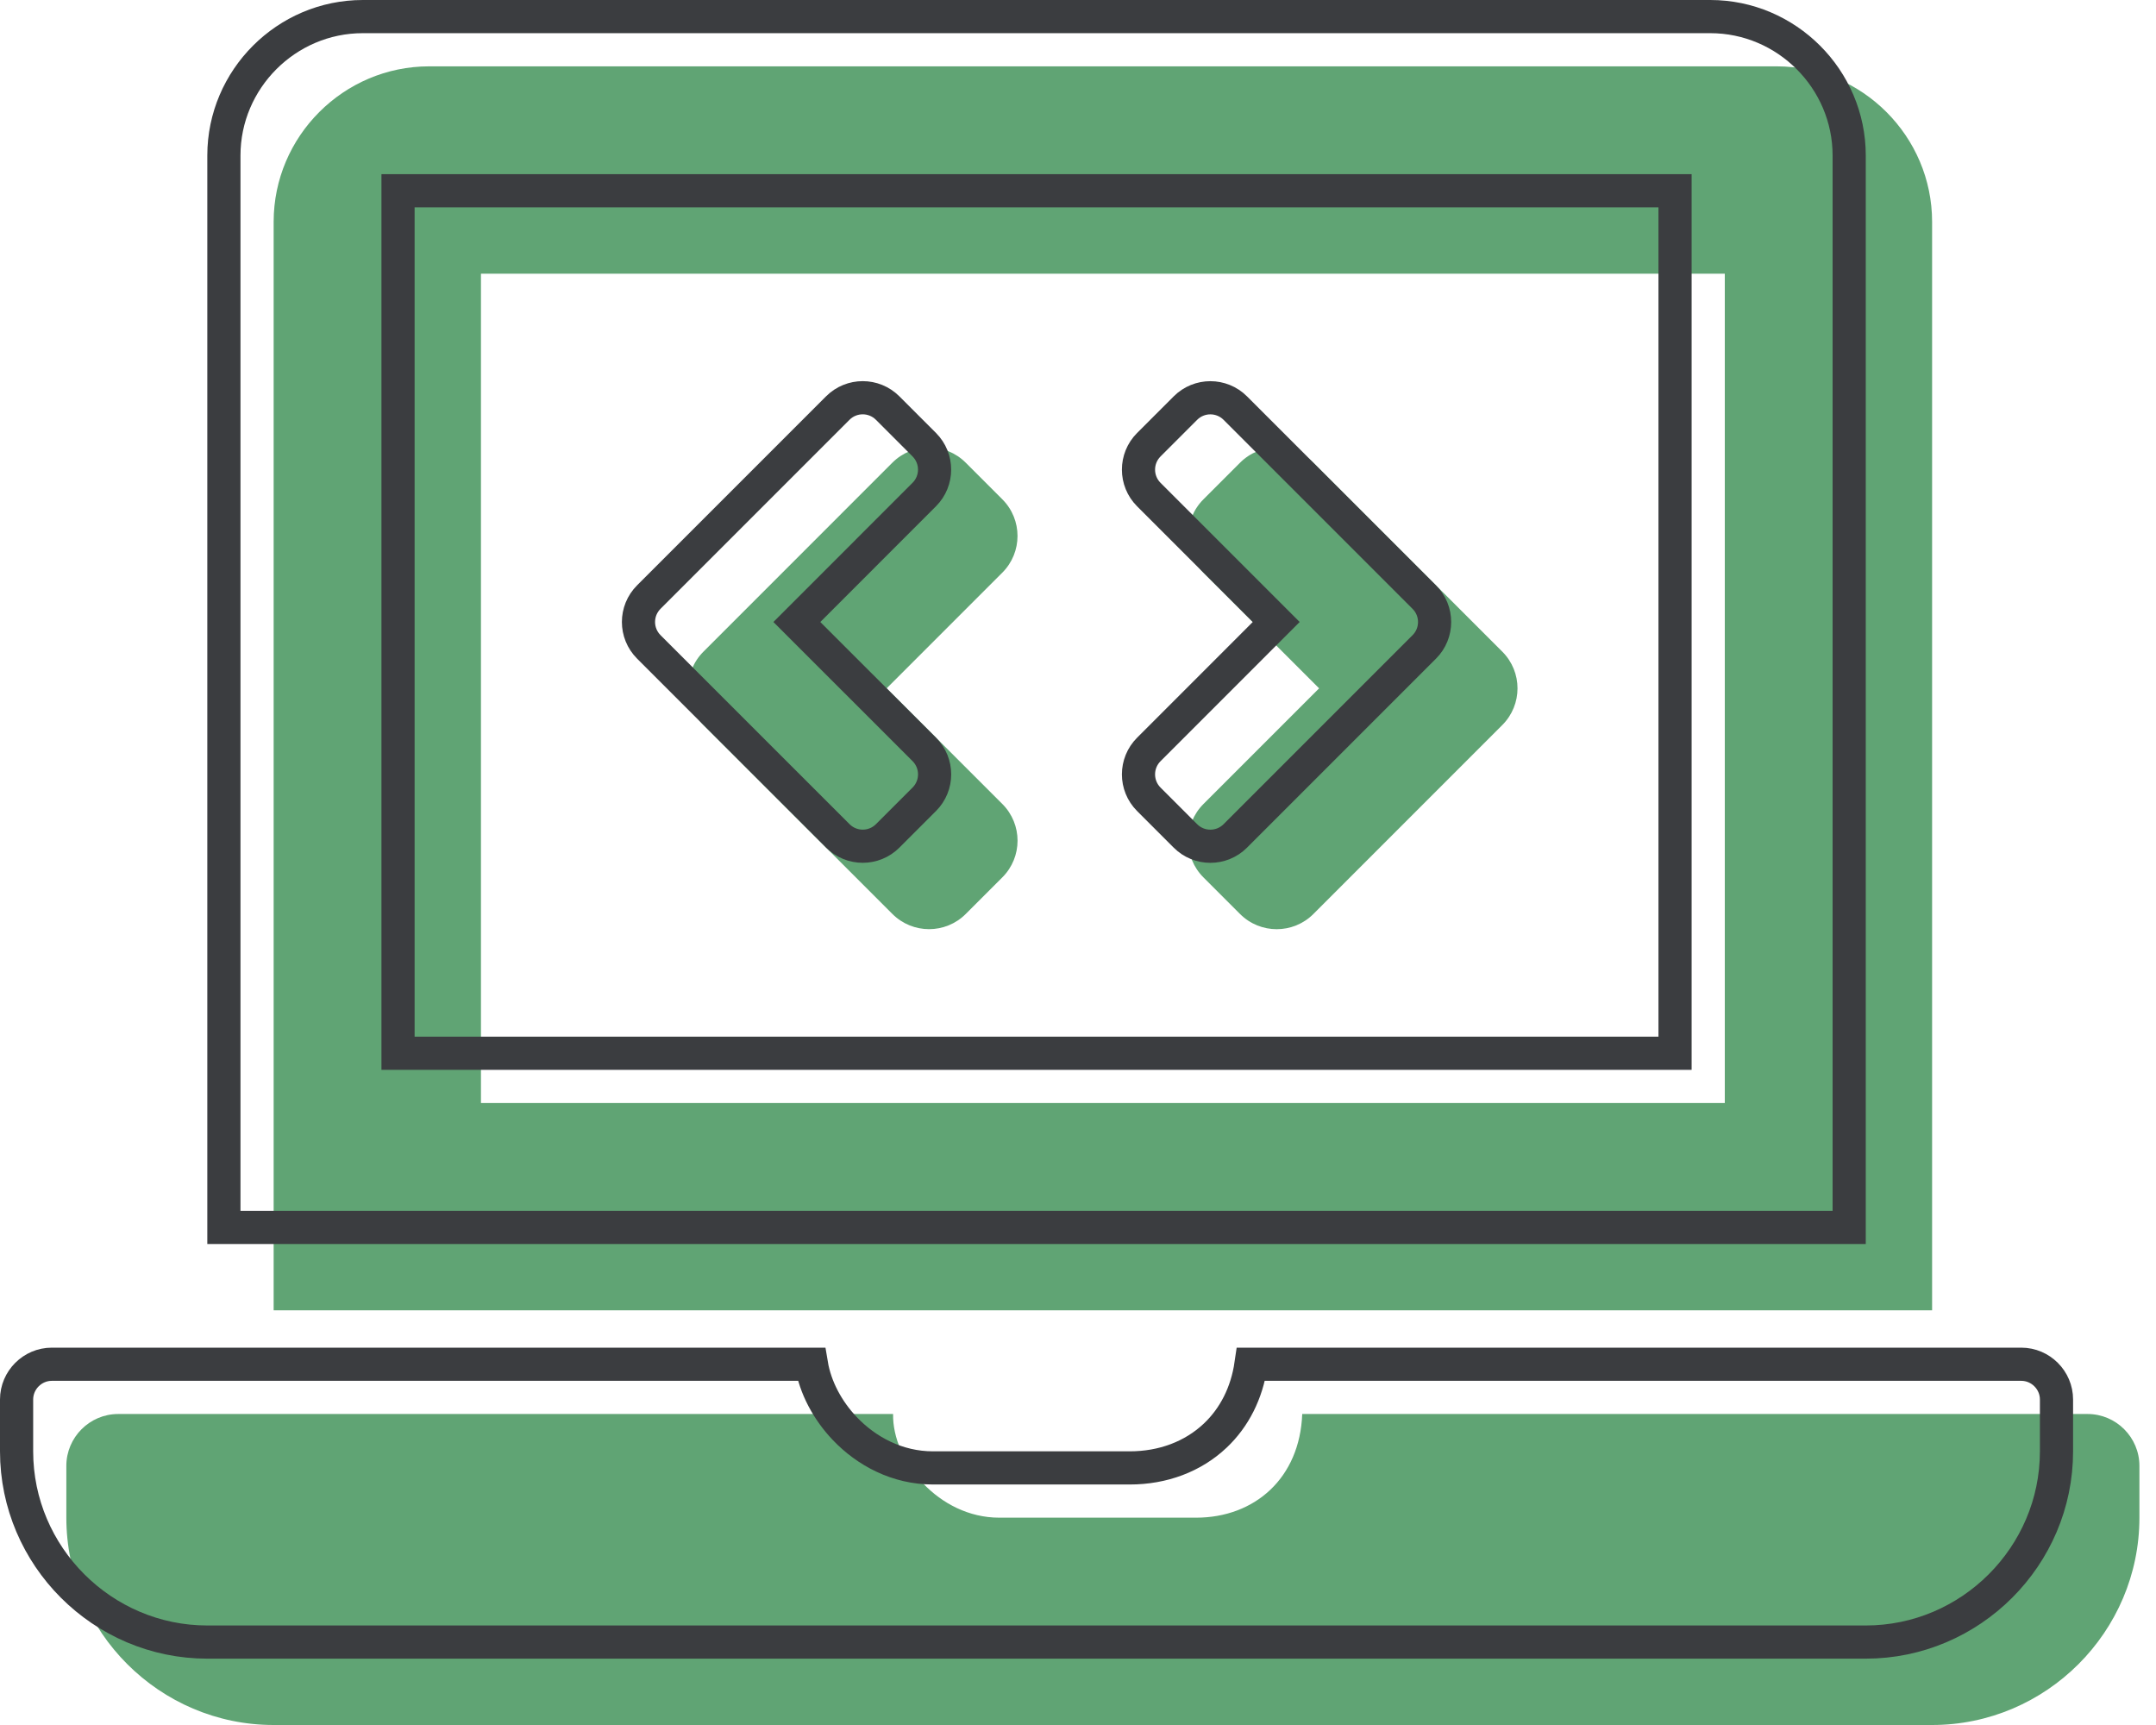
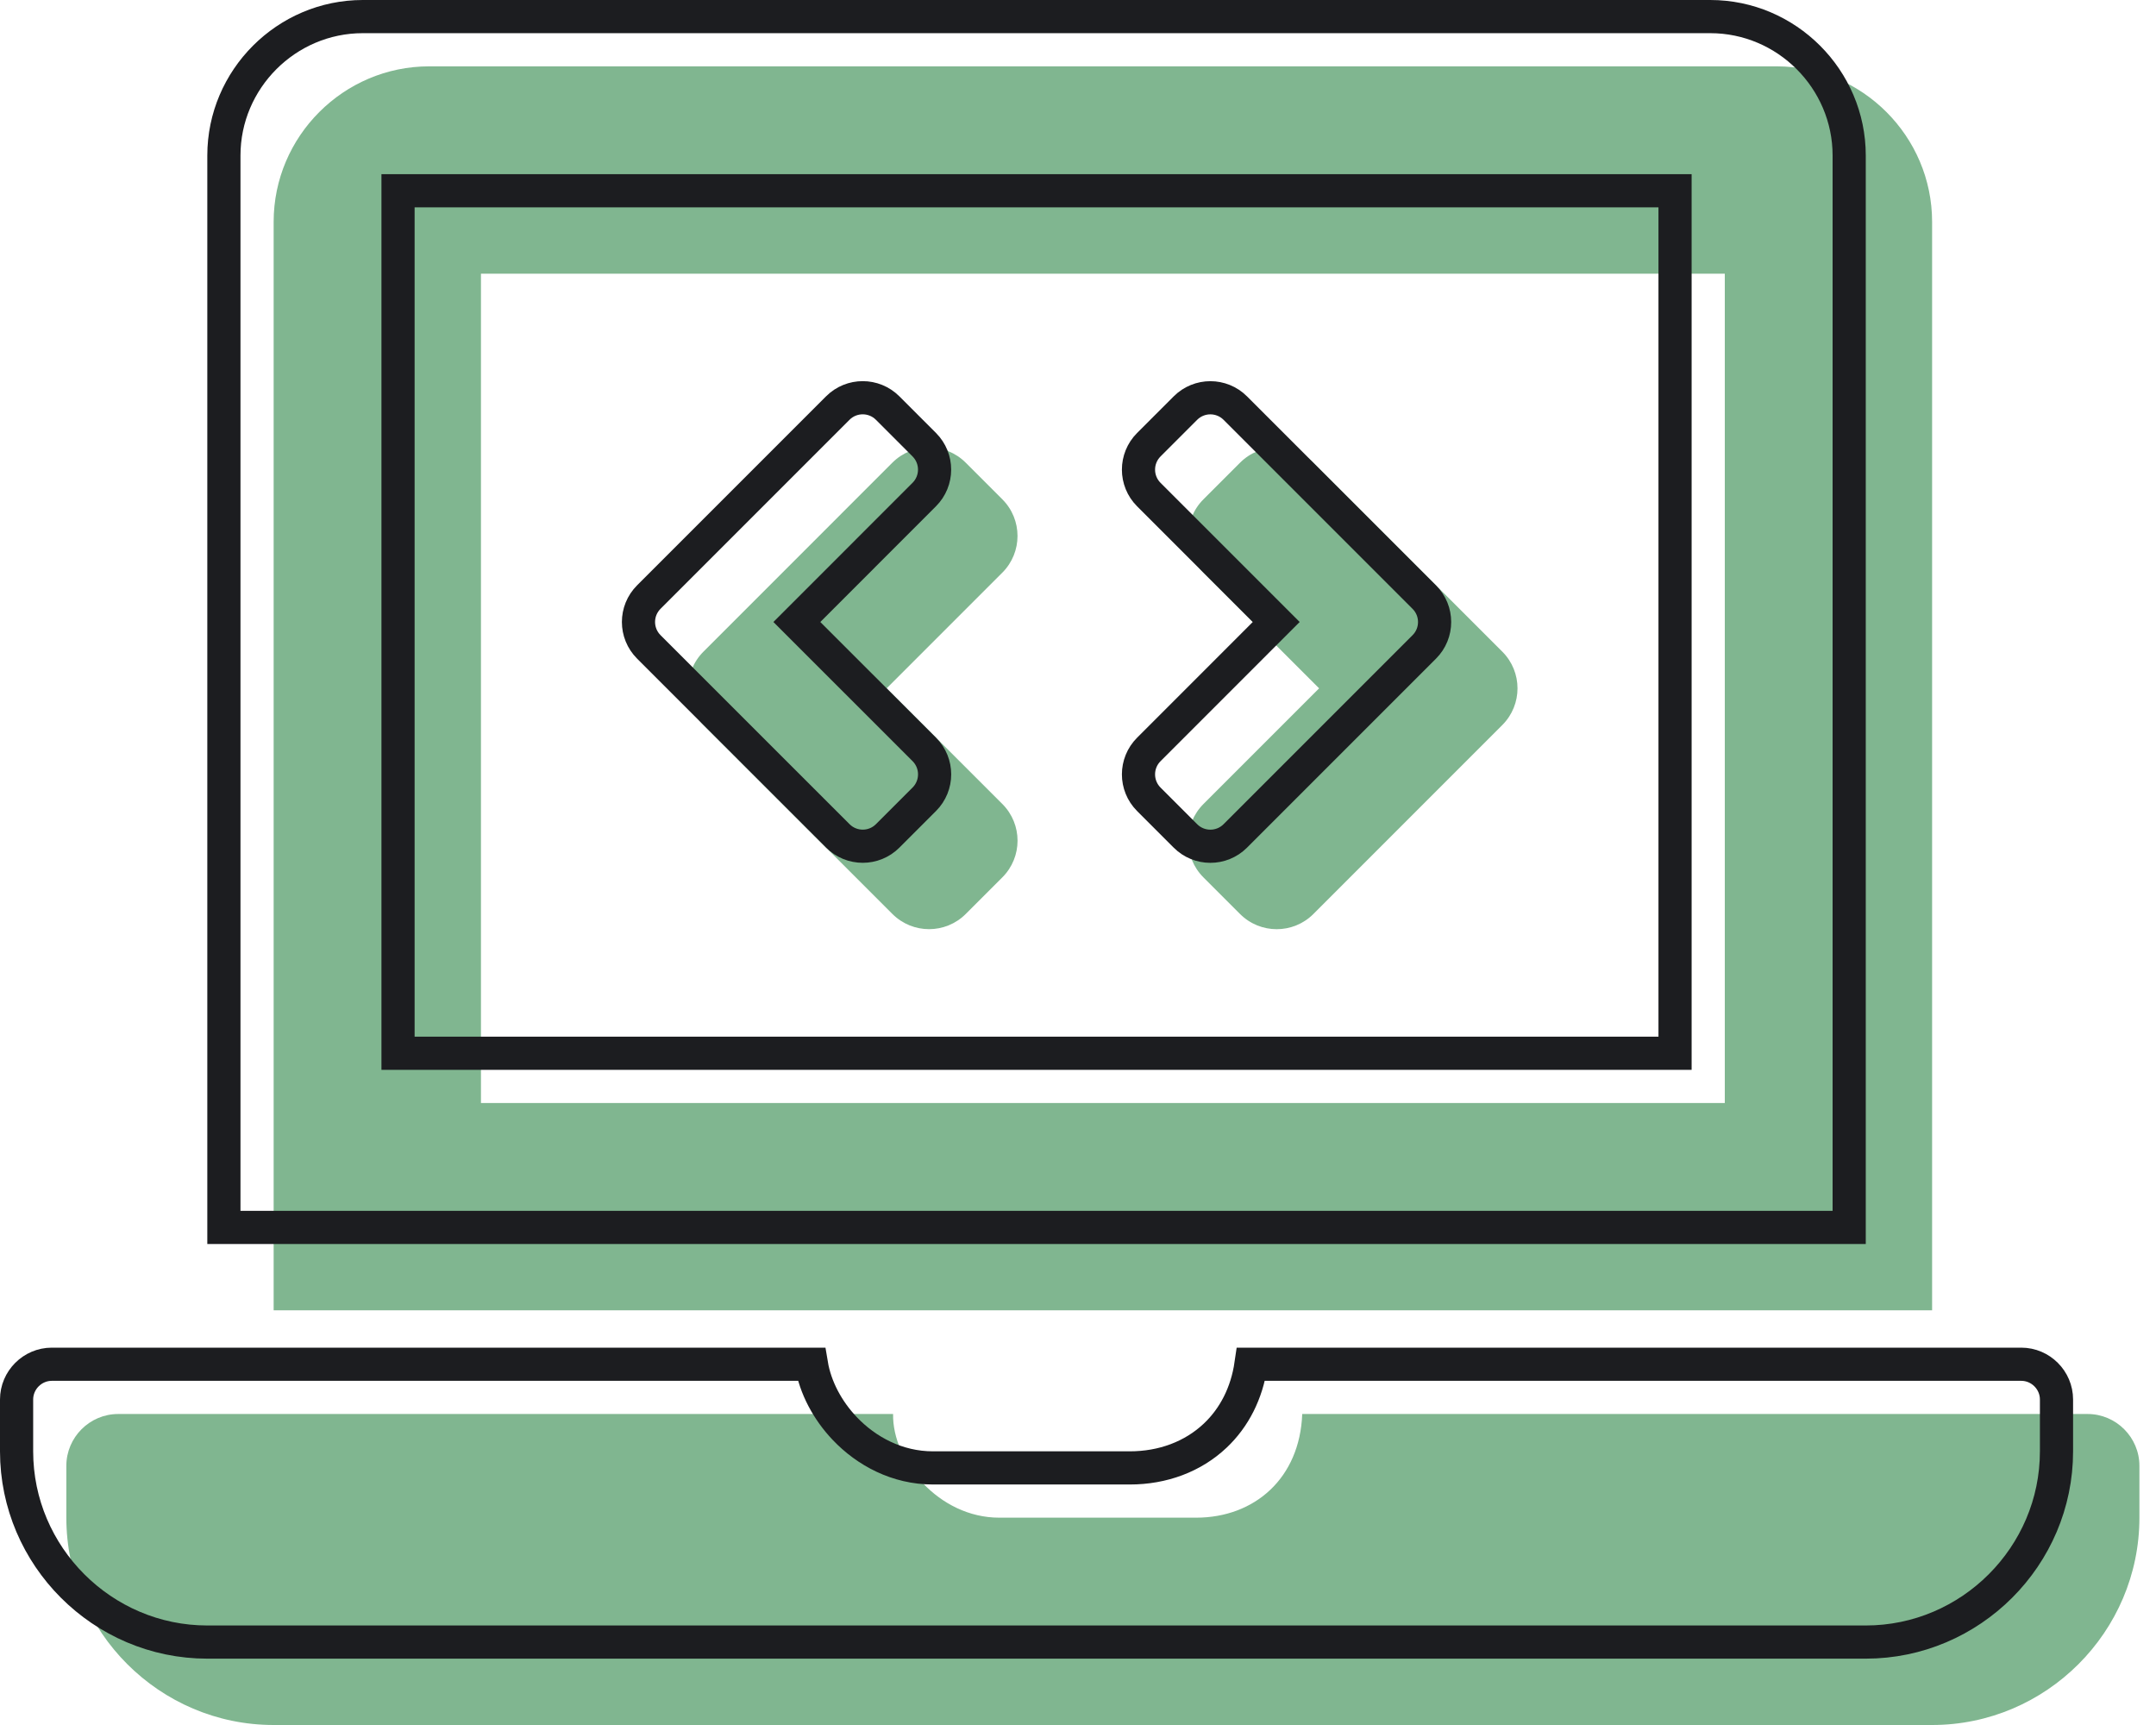
<svg xmlns="http://www.w3.org/2000/svg" width="65" height="52" viewBox="0 0 65 52" fill="none">
-   <path d="M26.905 27.552C27.516 28.162 28.505 28.162 29.115 27.552L30.22 26.447C30.83 25.837 30.83 24.848 30.22 24.237L26.731 20.75L30.219 17.262C30.829 16.651 30.829 15.662 30.219 15.052L29.114 13.947C28.504 13.337 27.515 13.337 26.904 13.947L21.207 19.645C20.597 20.255 20.597 21.244 21.207 21.855L26.905 27.552ZM36.281 26.448L37.386 27.553C37.996 28.163 38.985 28.163 39.596 27.553L45.293 21.855C45.903 21.245 45.903 20.256 45.293 19.645L39.596 13.948C38.985 13.338 37.996 13.338 37.386 13.948L36.281 15.053C35.671 15.663 35.671 16.652 36.281 17.263L39.769 20.75L36.281 24.238C35.671 24.849 35.671 25.838 36.281 26.448ZM62.938 42.625H39.26C39.188 44.56 37.823 45.75 36.062 45.75H30.125C28.3 45.75 26.9 44.044 26.925 42.625H3.562C2.703 42.625 2 43.328 2 44.188V45.75C2 49.188 4.812 52 8.25 52H58.25C61.688 52 64.5 49.188 64.5 45.75V44.188C64.5 43.328 63.797 42.625 62.938 42.625ZM58.25 6.688C58.25 4.109 56.141 2 53.562 2H12.938C10.359 2 8.25 4.109 8.25 6.688V39.5H58.25V6.688ZM52 33.25H14.5V8.25H52V33.25Z" fill="#60A474" />
-   <path d="M25.259 25.198L25.259 25.198L19.561 19.501C19.561 19.501 19.561 19.501 19.561 19.501C19.145 19.086 19.145 18.413 19.561 17.998L25.258 12.301C25.673 11.886 26.346 11.886 26.761 12.301L27.865 13.405C28.28 13.82 28.28 14.493 27.865 14.908L27.865 14.908L24.378 18.396L24.024 18.75L24.378 19.104L27.866 22.591C27.866 22.591 27.866 22.591 27.866 22.591C28.281 23.006 28.281 23.679 27.866 24.094L26.762 25.198C26.347 25.613 25.674 25.613 25.259 25.198ZM38.122 19.104L38.476 18.75L38.122 18.396L34.635 14.909C34.22 14.494 34.22 13.821 34.635 13.406L35.739 12.302C36.154 11.887 36.827 11.887 37.242 12.302L42.939 17.999C43.355 18.414 43.355 19.087 42.939 19.502L37.242 25.199C36.827 25.614 36.154 25.614 35.739 25.199L34.635 24.095C34.22 23.68 34.22 23.007 34.635 22.592L34.635 22.592L38.122 19.104ZM50 31.75H50.5V31.25V6.25V5.75H50H12.5H12V6.25V31.25V31.75H12.5H50ZM1.562 41.125H24.463C24.58 41.827 24.949 42.518 25.469 43.064C26.121 43.749 27.052 44.25 28.125 44.25H34.062C35.057 44.25 35.965 43.912 36.638 43.276C37.21 42.735 37.589 41.998 37.716 41.125H60.938C61.521 41.125 62 41.604 62 42.188V43.75C62 46.911 59.411 49.5 56.25 49.5H6.25C3.089 49.5 0.5 46.911 0.5 43.75V42.188C0.5 41.604 0.979 41.125 1.562 41.125ZM51.562 0.5C53.864 0.5 55.75 2.386 55.75 4.688V37H6.75V4.688C6.75 2.386 8.636 0.5 10.938 0.5H51.562Z" stroke="#3B3D40" />
+   <path d="M26.905 27.552C27.516 28.162 28.505 28.162 29.115 27.552L30.22 26.447C30.83 25.837 30.83 24.848 30.22 24.237L26.731 20.75L30.219 17.262C30.829 16.651 30.829 15.662 30.219 15.052L29.114 13.947C28.504 13.337 27.515 13.337 26.904 13.947L21.207 19.645C20.597 20.255 20.597 21.244 21.207 21.855L26.905 27.552ZM36.281 26.448L37.386 27.553C37.996 28.163 38.985 28.163 39.596 27.553L45.293 21.855C45.903 21.245 45.903 20.256 45.293 19.645L39.596 13.948C38.985 13.338 37.996 13.338 37.386 13.948L36.281 15.053C35.671 15.663 35.671 16.652 36.281 17.263L39.769 20.75L36.281 24.238C35.671 24.849 35.671 25.838 36.281 26.448ZM62.938 42.625H39.26C39.188 44.56 37.823 45.75 36.062 45.75H30.125C28.3 45.75 26.9 44.044 26.925 42.625H3.562C2.703 42.625 2 43.328 2 44.188V45.75C2 49.188 4.812 52 8.25 52H58.25C61.688 52 64.5 49.188 64.5 45.75V44.188C64.5 43.328 63.797 42.625 62.938 42.625ZM58.25 6.688C58.25 4.109 56.141 2 53.562 2H12.938C10.359 2 8.25 4.109 8.25 6.688V39.5H58.25V6.688ZM52 33.25H14.5V8.25H52V33.25Z" fill="#80b690" />
+   <path d="M25.259 25.198L25.259 25.198L19.561 19.501C19.561 19.501 19.561 19.501 19.561 19.501C19.145 19.086 19.145 18.413 19.561 17.998L25.258 12.301C25.673 11.886 26.346 11.886 26.761 12.301L27.865 13.405C28.28 13.82 28.28 14.493 27.865 14.908L27.865 14.908L24.378 18.396L24.024 18.75L24.378 19.104L27.866 22.591C27.866 22.591 27.866 22.591 27.866 22.591C28.281 23.006 28.281 23.679 27.866 24.094L26.762 25.198C26.347 25.613 25.674 25.613 25.259 25.198ZM38.122 19.104L38.476 18.75L38.122 18.396L34.635 14.909C34.22 14.494 34.22 13.821 34.635 13.406L35.739 12.302C36.154 11.887 36.827 11.887 37.242 12.302L42.939 17.999C43.355 18.414 43.355 19.087 42.939 19.502L37.242 25.199C36.827 25.614 36.154 25.614 35.739 25.199L34.635 24.095C34.22 23.68 34.22 23.007 34.635 22.592L34.635 22.592L38.122 19.104ZM50 31.75H50.5V31.25V6.25V5.75H50H12.5H12V6.25V31.25V31.75H12.5H50ZM1.562 41.125H24.463C24.58 41.827 24.949 42.518 25.469 43.064C26.121 43.749 27.052 44.25 28.125 44.25H34.062C35.057 44.25 35.965 43.912 36.638 43.276C37.21 42.735 37.589 41.998 37.716 41.125H60.938C61.521 41.125 62 41.604 62 42.188V43.75C62 46.911 59.411 49.5 56.25 49.5H6.25C3.089 49.5 0.5 46.911 0.5 43.75V42.188C0.5 41.604 0.979 41.125 1.562 41.125ZM51.562 0.5C53.864 0.5 55.75 2.386 55.75 4.688V37H6.75V4.688C6.75 2.386 8.636 0.5 10.938 0.5H51.562Z" stroke="#1c1d20" />
</svg>
